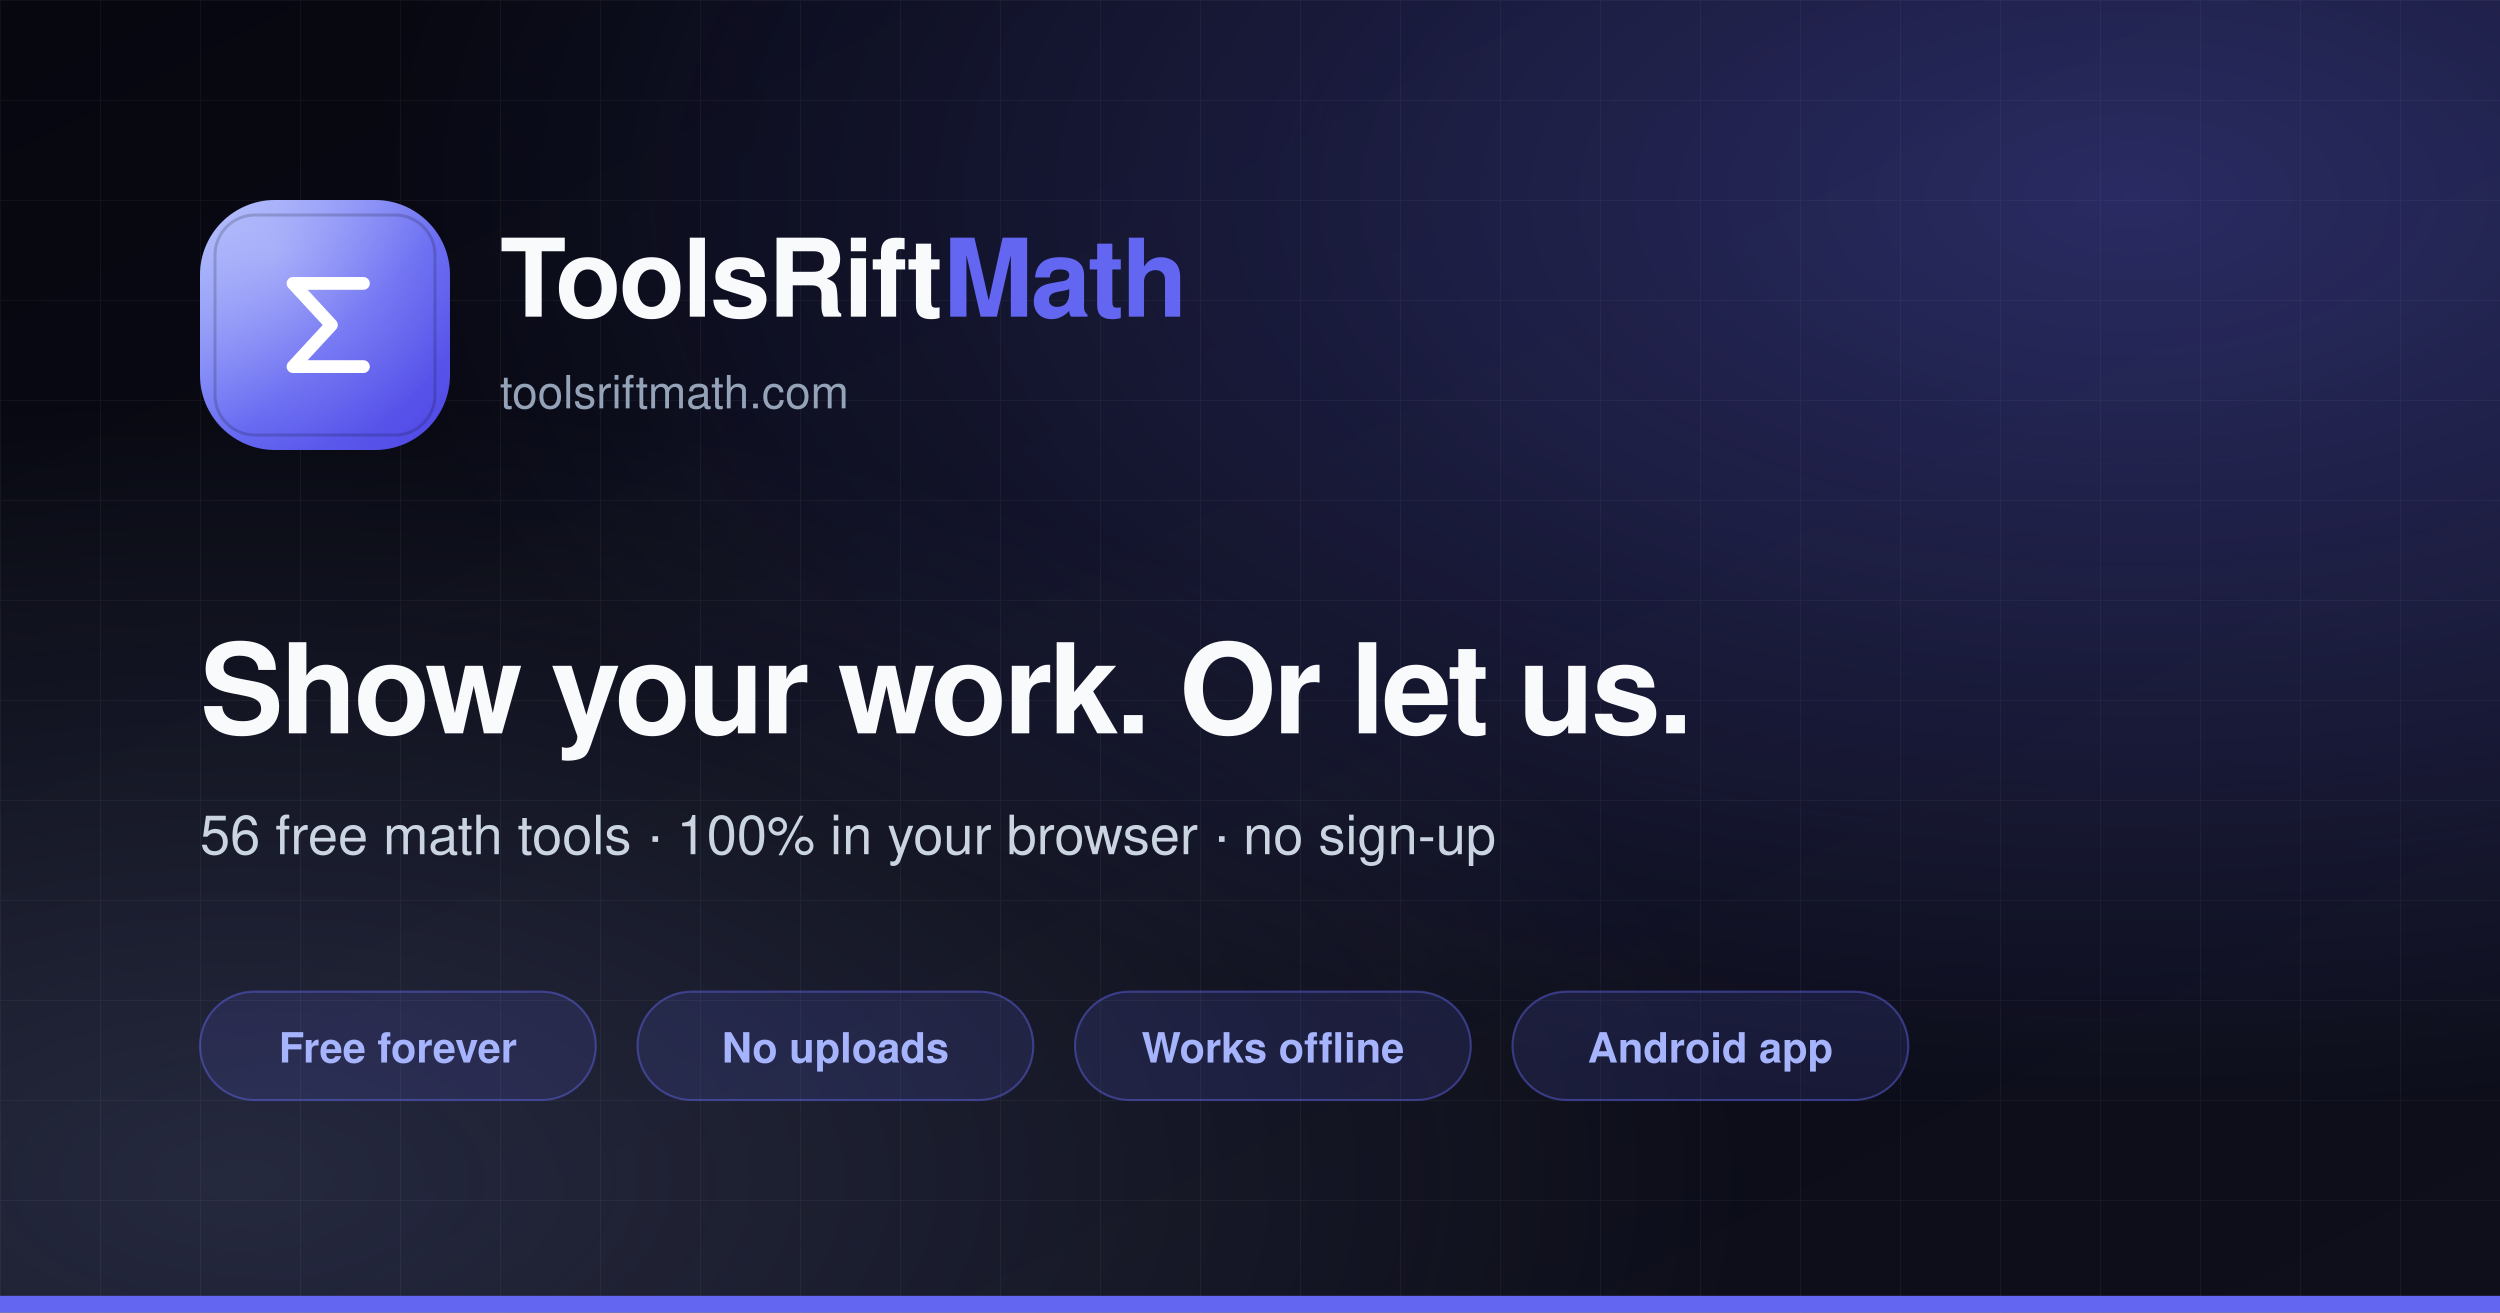
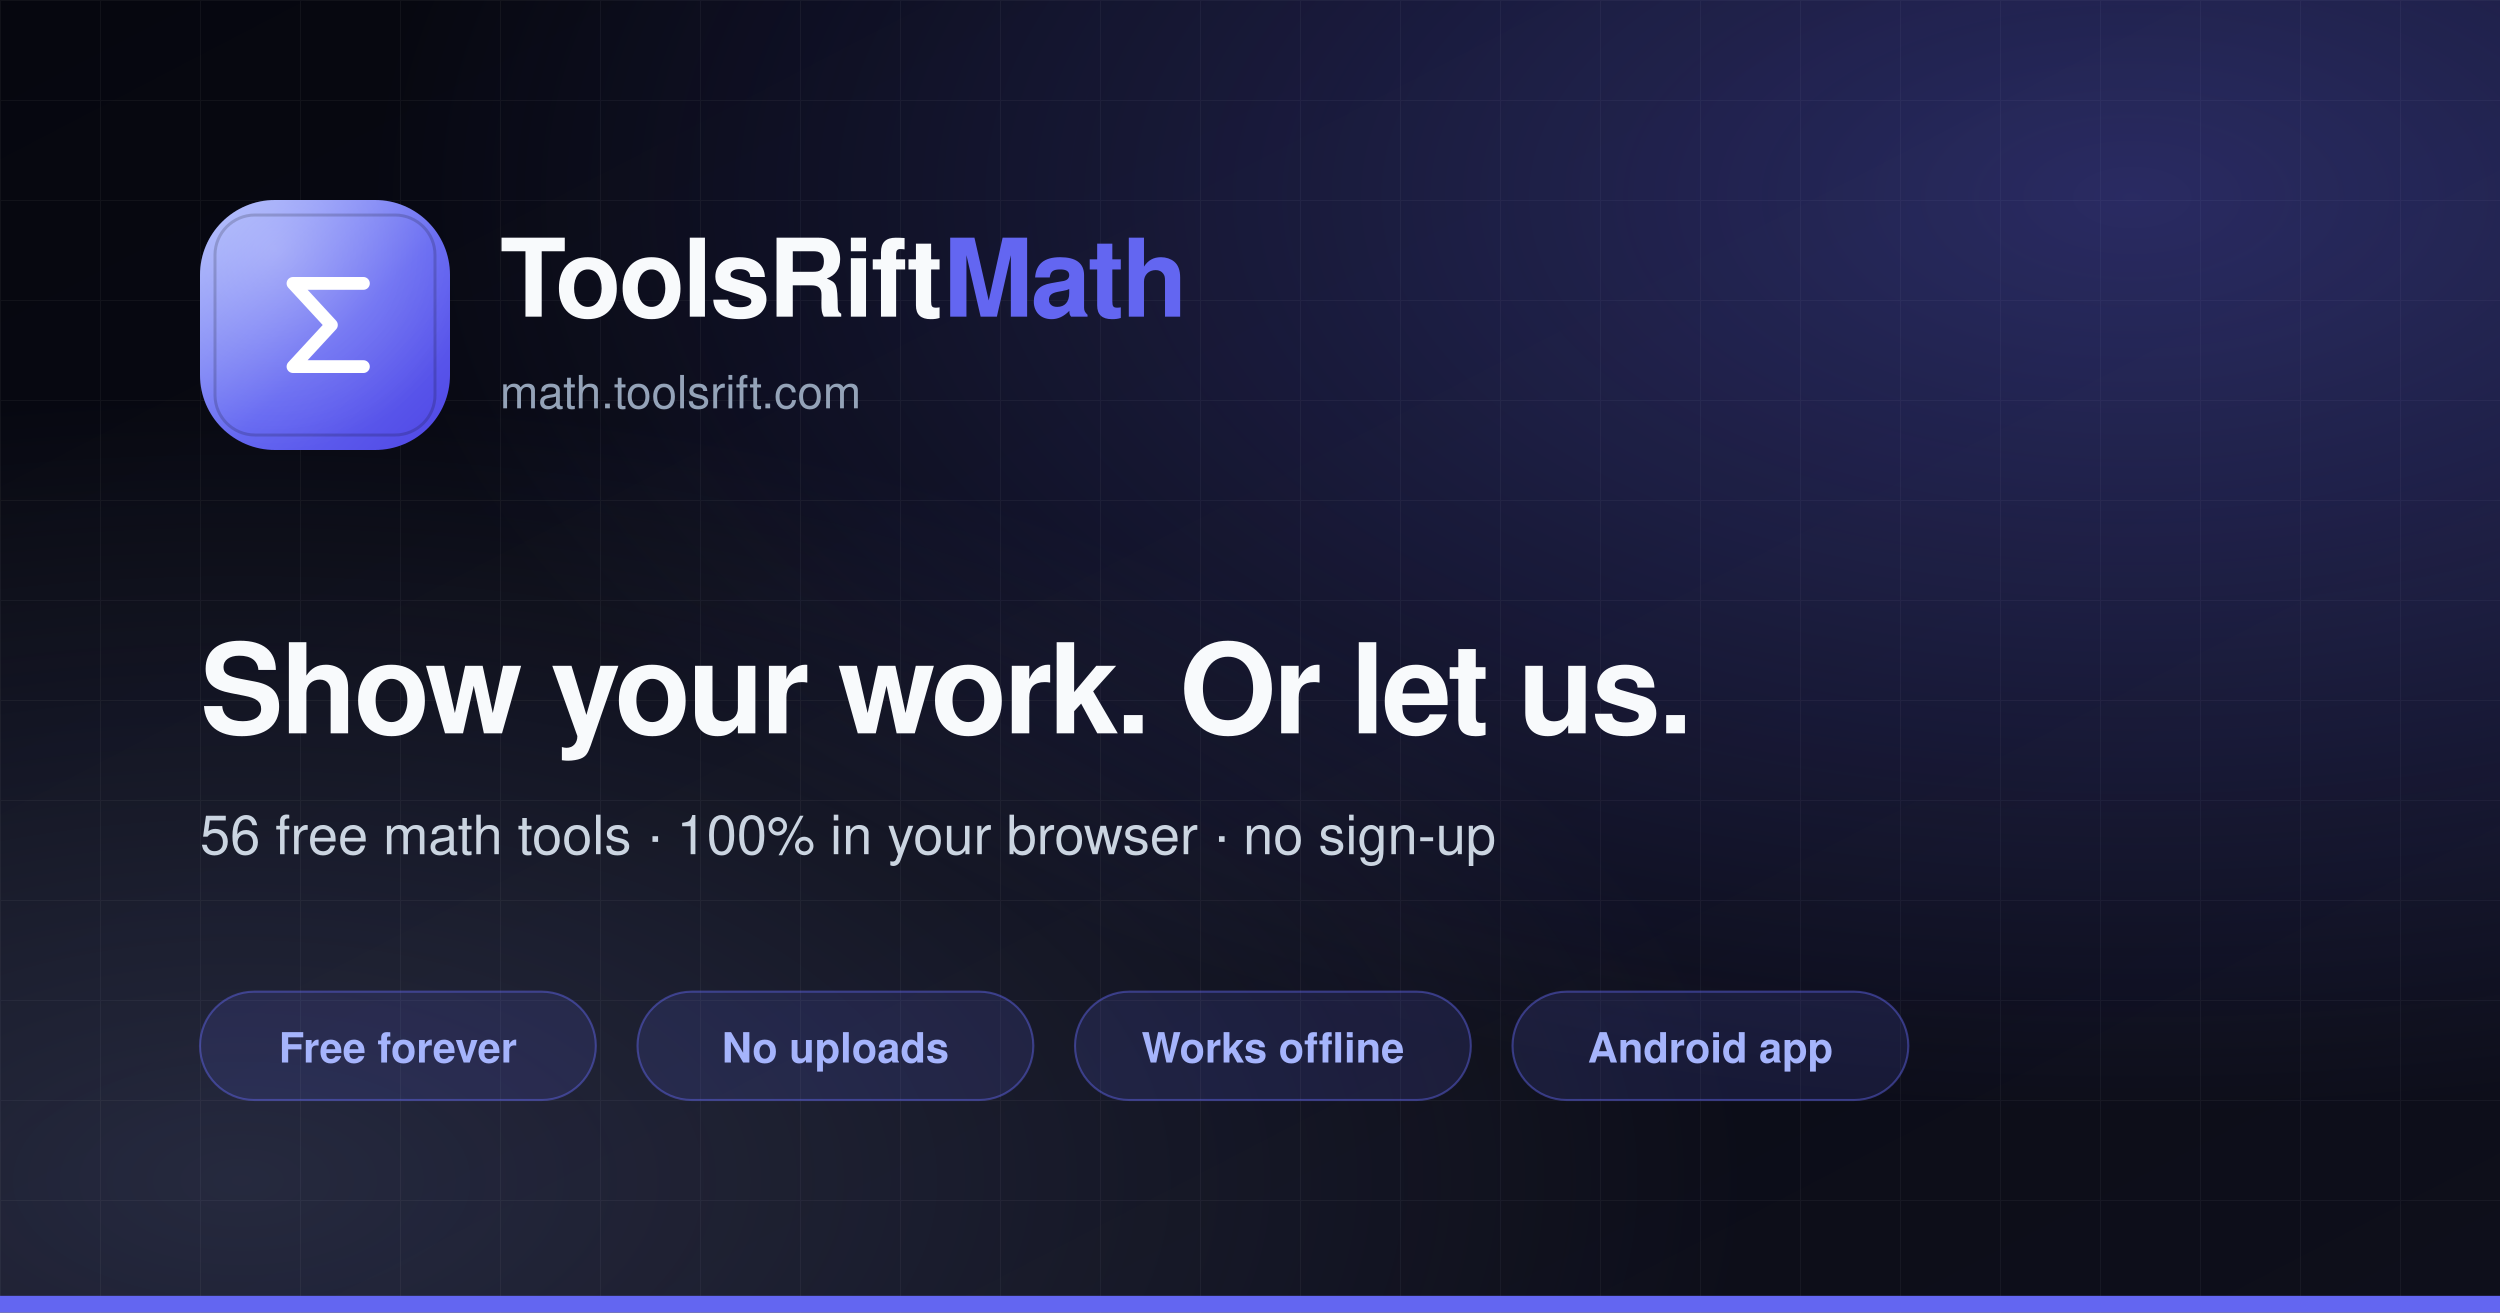
<svg xmlns="http://www.w3.org/2000/svg" viewBox="0 0 1200 630" width="1200" height="630">
  <defs>
    <linearGradient id="bg" x1="0" y1="0" x2="1" y2="1">
      <stop offset="0" stop-color="#06070F" />
      <stop offset="1" stop-color="#0E0F1B" />
    </linearGradient>
    <radialGradient id="glow" cx="0.85" cy="0.15" r="0.7">
      <stop offset="0" stop-color="#6366F1" stop-opacity="0.35" />
      <stop offset="1" stop-color="#6366F1" stop-opacity="0" />
    </radialGradient>
    <radialGradient id="glow2" cx="0.1" cy="0.9" r="0.6">
      <stop offset="0" stop-color="#A5B4FC" stop-opacity="0.18" />
      <stop offset="1" stop-color="#A5B4FC" stop-opacity="0" />
    </radialGradient>
    <pattern id="grid" width="48" height="48" patternUnits="userSpaceOnUse">
      <path d="M48 0H0v48" fill="none" stroke="#fff" stroke-opacity="0.045" />
    </pattern>
  </defs>
  <rect width="1200" height="630" fill="url(#bg)" />
  <rect width="1200" height="630" fill="url(#grid)" />
  <rect width="1200" height="630" fill="url(#glow)" />
  <rect width="1200" height="630" fill="url(#glow2)" />
  <g transform="translate(96 96)">
    <defs>
      <linearGradient id="og-g" x1="0" y1="0" x2="1" y2="1">
        <stop offset="0" stop-color="#A5B4FC" />
        <stop offset="0.55" stop-color="#6366F1" />
        <stop offset="1" stop-color="#4F46E5" />
      </linearGradient>
      <radialGradient id="og-hl" cx="0.3" cy="0.2" r="0.8">
        <stop offset="0" stop-color="#fff" stop-opacity="0.28" />
        <stop offset="1" stop-color="#fff" stop-opacity="0" />
      </radialGradient>
      <clipPath id="og-c">
        <rect width="120" height="120" rx="36.0" />
      </clipPath>
    </defs>
    <g clip-path="url(#og-c)">
      <rect width="120" height="120" fill="url(#og-g)" />
      <rect width="120" height="120" fill="url(#og-hl)" />
      <rect x="7.2" y="7.2" width="105.6" height="105.6" rx="19.2" fill="none" stroke="#06070F" stroke-opacity="0.18" stroke-width="1.44" />
    </g>
    <g transform="translate(21.60 21.60) scale(0.768)" color="#ffffff">
      <path d="M74 24H30l24 26-24 26h44" fill="none" stroke="currentColor" stroke-width="8" stroke-linecap="round" stroke-linejoin="round" />
    </g>
  </g>
  <text x="240" y="152" font-family="Sora, 'Segoe UI', system-ui, -apple-system, Helvetica, Arial, sans-serif" font-weight="800" font-size="52" letter-spacing="-1.2" fill="#F8FAFC">ToolsRift<tspan fill="#6366F1"> Math</tspan>
  </text>
-   <text x="240" y="196" font-family="Sora, 'Segoe UI', system-ui, -apple-system, Helvetica, Arial, sans-serif" font-weight="500" font-size="22" fill="#94A3B8">toolsriftmath.com</text>
+   <text x="240" y="196" font-family="Sora, 'Segoe UI', system-ui, -apple-system, Helvetica, Arial, sans-serif" font-weight="500" font-size="22" fill="#94A3B8">math.toolsrift.com</text>
  <text x="96" y="352" font-family="Sora, 'Segoe UI', system-ui, -apple-system, Helvetica, Arial, sans-serif" font-weight="800" font-size="60" letter-spacing="-1.5" fill="#F8FAFC">Show your work. Or let us.</text>
  <text x="96" y="410" font-family="Sora, 'Segoe UI', system-ui, -apple-system, Helvetica, Arial, sans-serif" font-weight="500" font-size="26" fill="#CBD5E1">56 free math tools · 100% in your browser · no sign-up</text>
  <g transform="translate(96 476)">
    <rect x="0" y="0" width="190" height="52" rx="26" fill="#6366F1" fill-opacity="0.14" stroke="#6366F1" stroke-opacity="0.45" />
    <text x="95" y="34" text-anchor="middle" font-family="Sora, 'Segoe UI', system-ui, -apple-system, Helvetica, Arial, sans-serif" font-weight="700" font-size="20" fill="#A5B4FC">Free forever</text>
    <rect x="210" y="0" width="190" height="52" rx="26" fill="#6366F1" fill-opacity="0.14" stroke="#6366F1" stroke-opacity="0.45" />
    <text x="305" y="34" text-anchor="middle" font-family="Sora, 'Segoe UI', system-ui, -apple-system, Helvetica, Arial, sans-serif" font-weight="700" font-size="20" fill="#A5B4FC">No uploads</text>
    <rect x="420" y="0" width="190" height="52" rx="26" fill="#6366F1" fill-opacity="0.14" stroke="#6366F1" stroke-opacity="0.45" />
    <text x="515" y="34" text-anchor="middle" font-family="Sora, 'Segoe UI', system-ui, -apple-system, Helvetica, Arial, sans-serif" font-weight="700" font-size="20" fill="#A5B4FC">Works offline</text>
    <rect x="630" y="0" width="190" height="52" rx="26" fill="#6366F1" fill-opacity="0.14" stroke="#6366F1" stroke-opacity="0.45" />
    <text x="725" y="34" text-anchor="middle" font-family="Sora, 'Segoe UI', system-ui, -apple-system, Helvetica, Arial, sans-serif" font-weight="700" font-size="20" fill="#A5B4FC">Android app</text>
  </g>
  <rect x="0" y="622" width="1200" height="8" fill="#6366F1" />
</svg>
